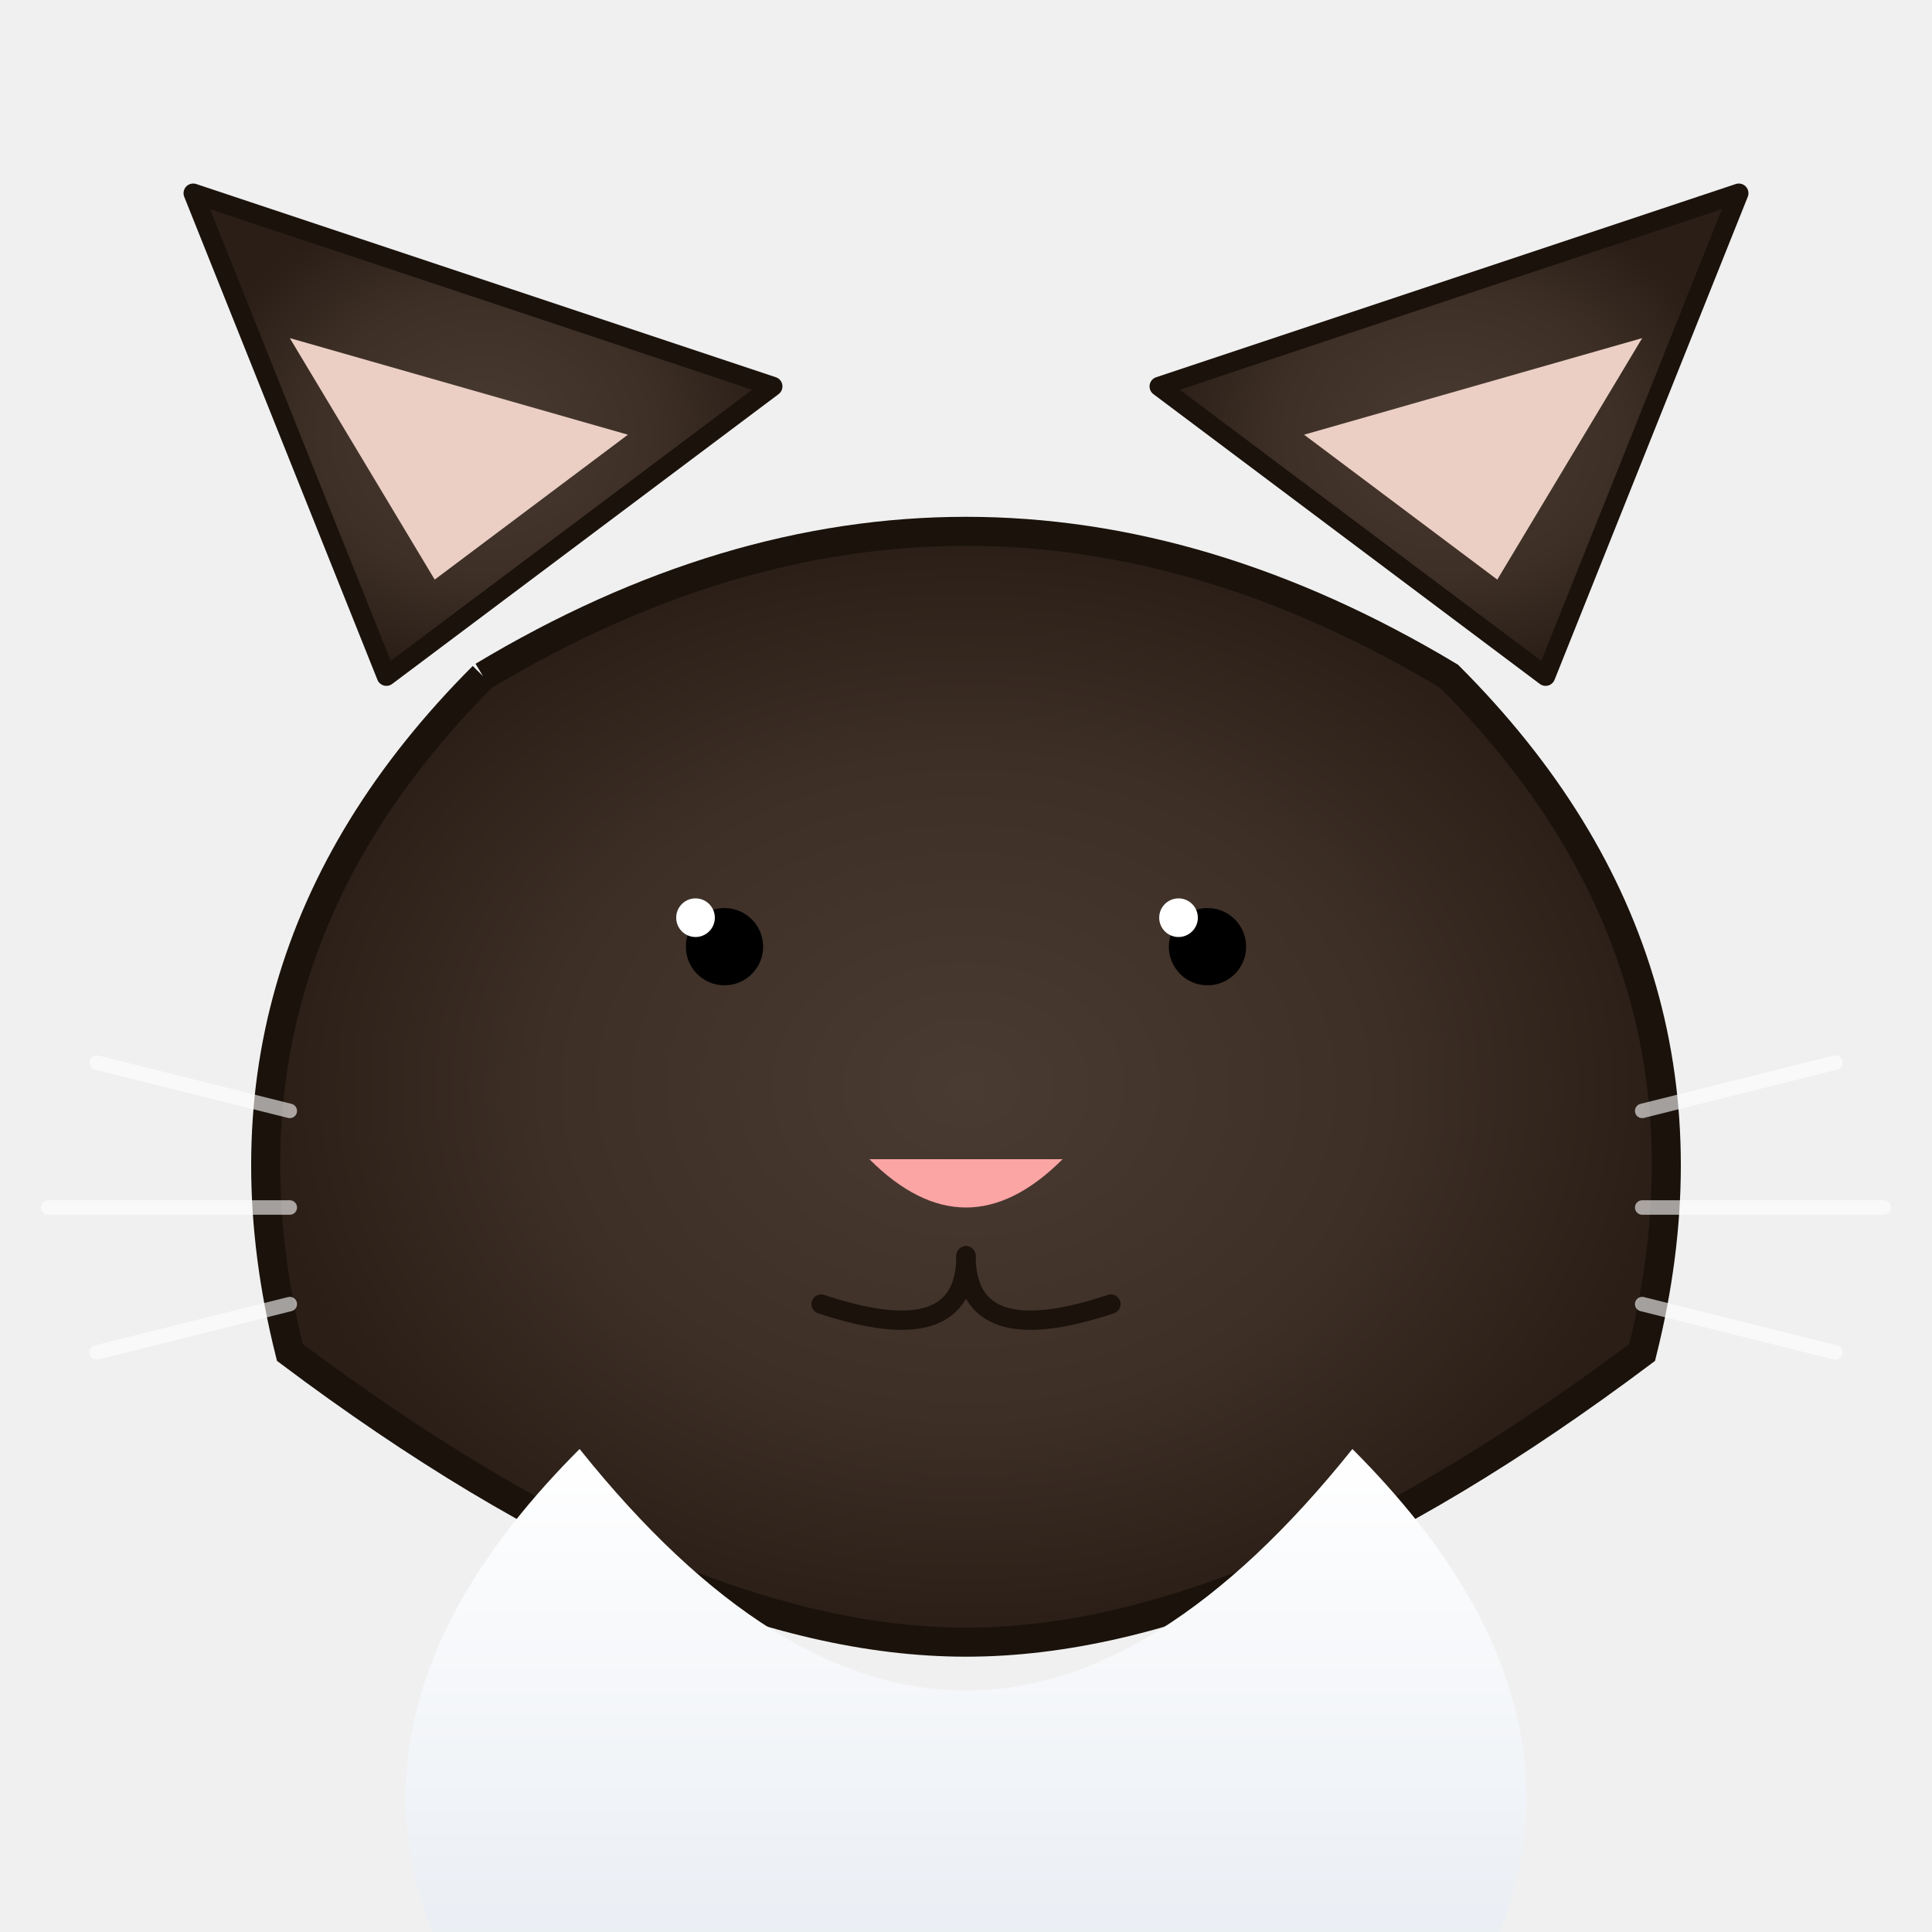
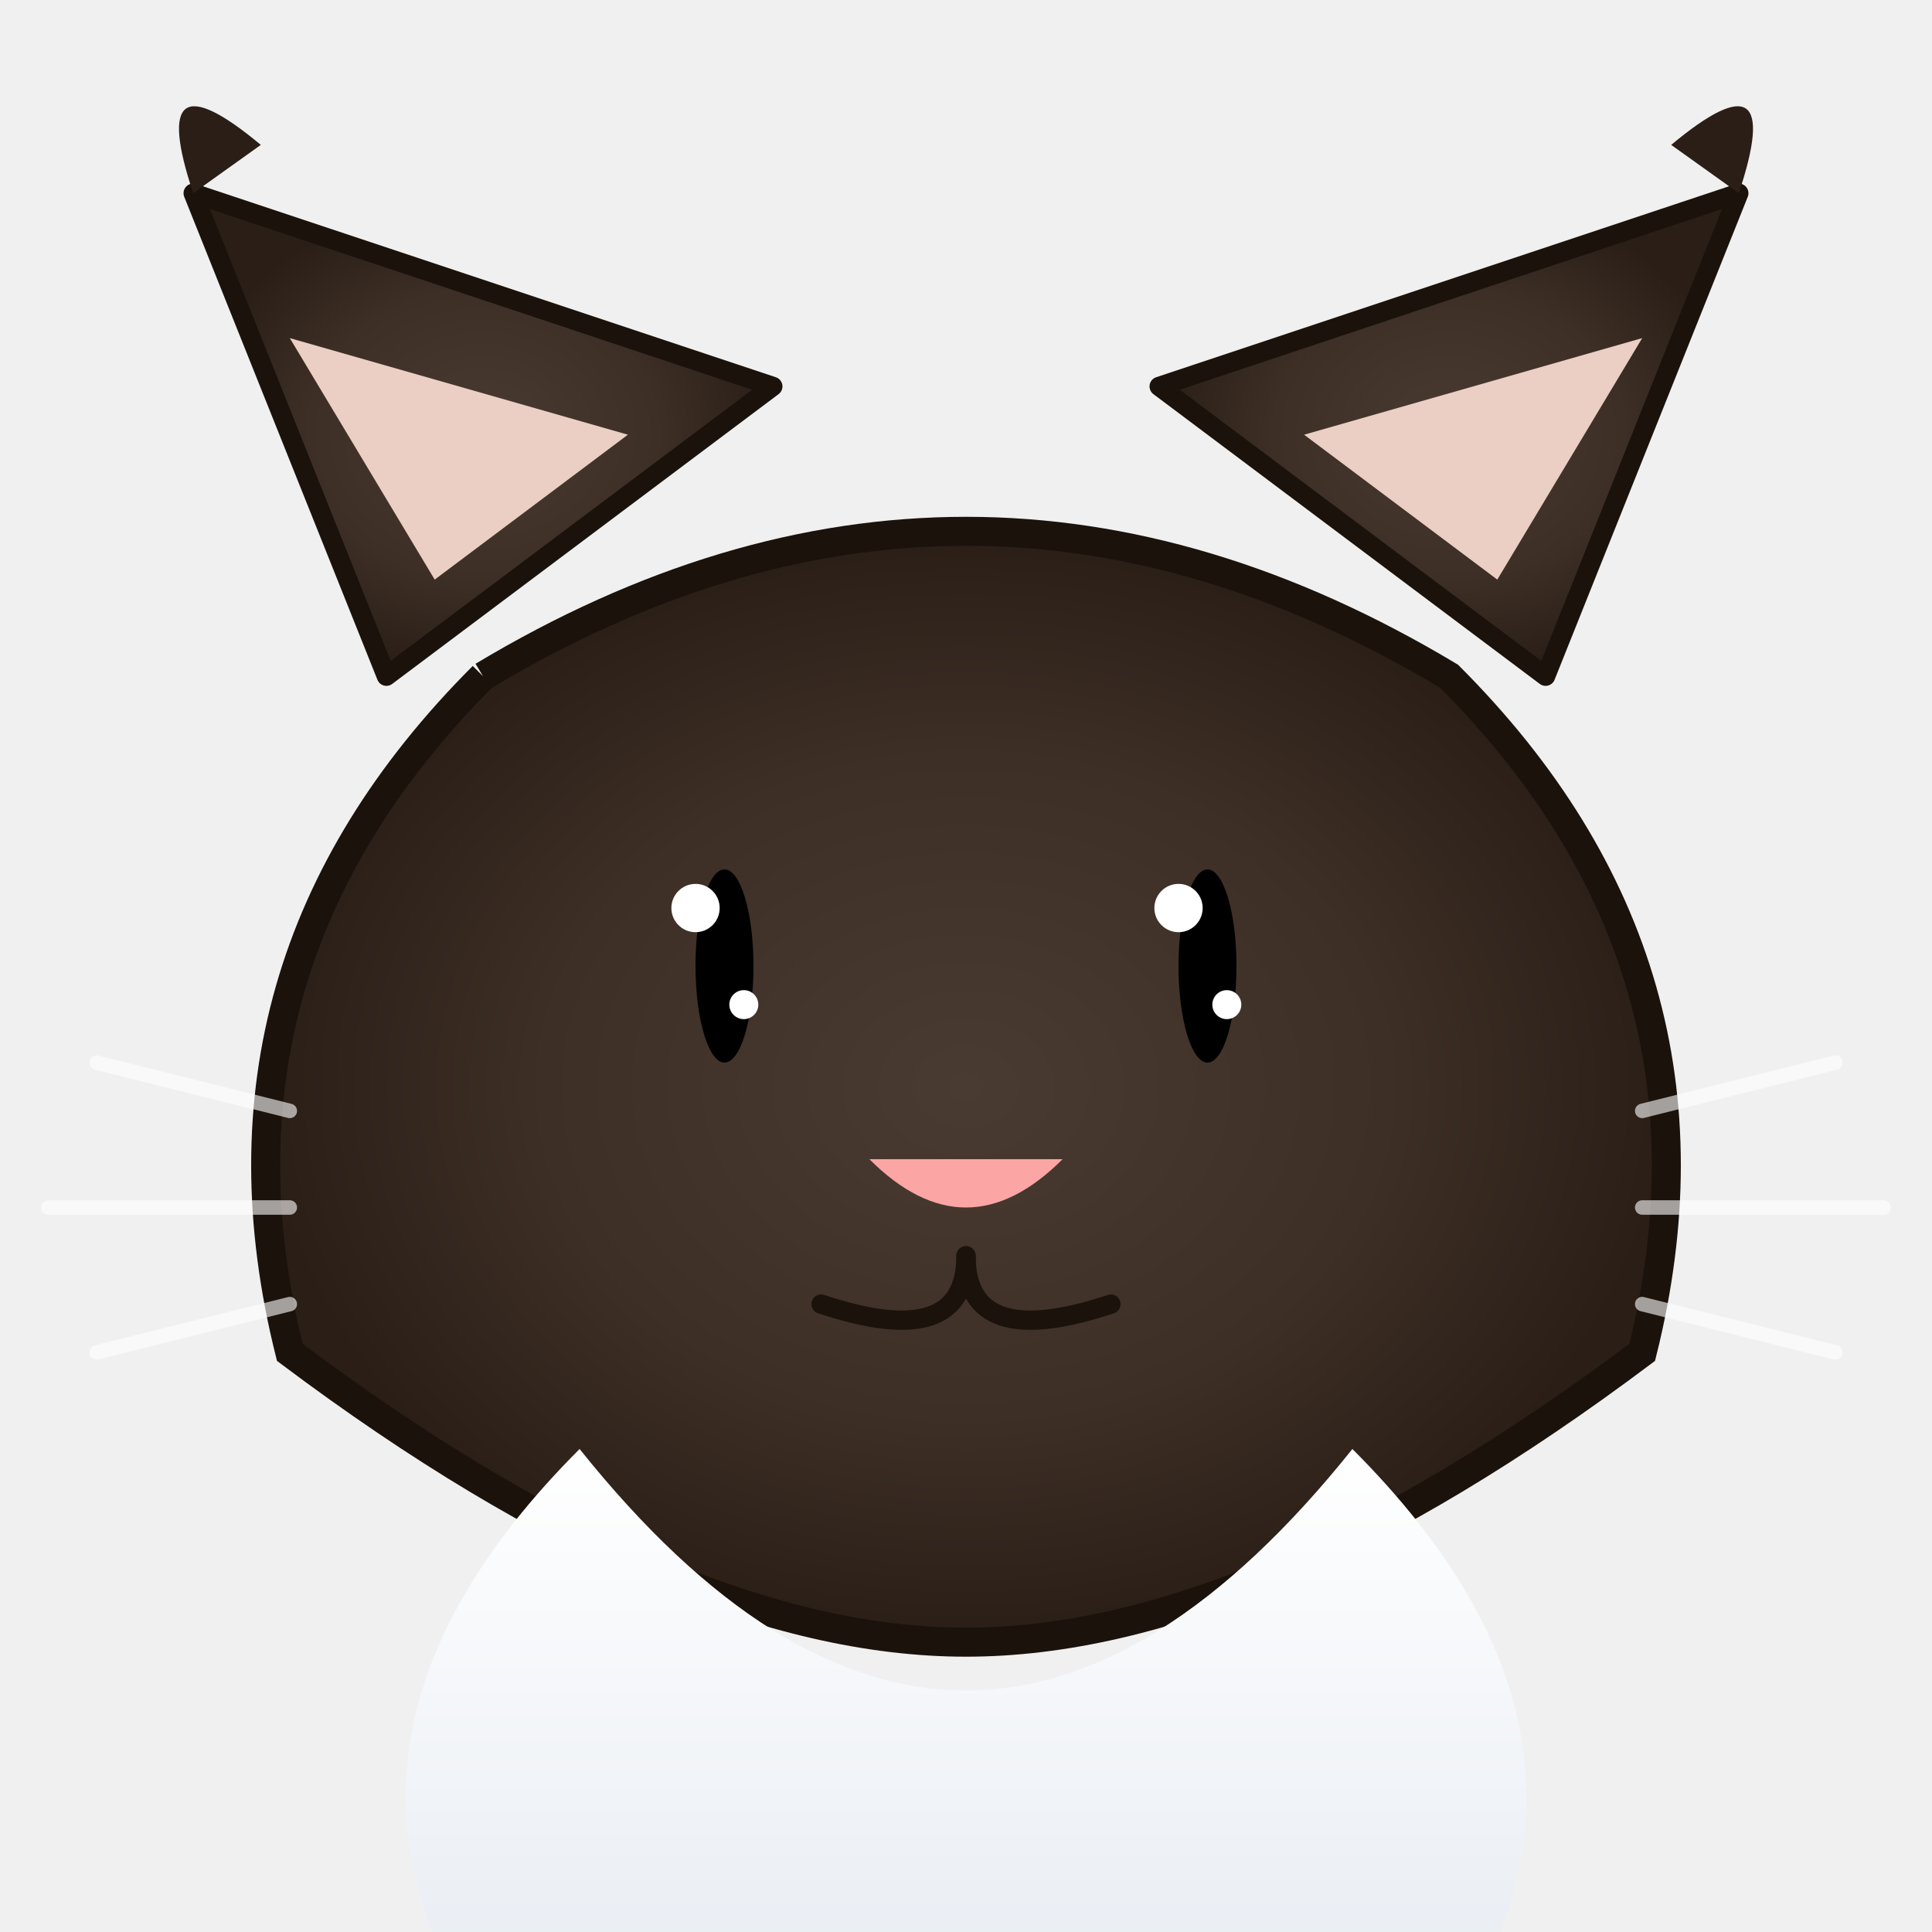
<svg xmlns="http://www.w3.org/2000/svg" viewBox="0 0 200 200" width="200" height="200">
  <defs>
    <radialGradient id="furGradient" cx="50%" cy="50%" r="50%">
      <stop offset="0%" stop-color="#4a3b32" />
      <stop offset="60%" stop-color="#3d2f26" />
      <stop offset="100%" stop-color="#2a1e16" />
    </radialGradient>
    <linearGradient id="bibGradient" x1="0%" y1="0%" x2="0%" y2="100%">
      <stop offset="0%" stop-color="#ffffff" />
      <stop offset="100%" stop-color="#e2e8f0" />
    </linearGradient>
  </defs>
  <g id="ollie-body">
    <g id="left-ear">
      <path d="M40 70 L20 20 L80 40 Z" fill="url(#furGradient)" stroke="#1a120b" stroke-width="2" stroke-linejoin="round" />
+       <path d="M20 20 Q15 5, 27 15 Z" fill="#2a1e16" />
      <path d="M45 60 L30 35 L65 45 Z" fill="#ebcfc4" />
      <animateTransform attributeName="transform" type="rotate" values="0 40 70; -5 40 70; 0 40 70" dur="4s" repeatCount="indefinite" additive="sum" />
    </g>
    <g id="right-ear">
      <path d="M160 70 L180 20 L120 40 Z" fill="url(#furGradient)" stroke="#1a120b" stroke-width="2" stroke-linejoin="round" />
+       <path d="M180 20 Q185 5, 173 15 Z" fill="#2a1e16" />
      <path d="M155 60 L170 35 L135 45 Z" fill="#ebcfc4" />
      <animateTransform attributeName="transform" type="rotate" values="0 160 70; 5 160 70; 0 160 70" dur="5s" repeatCount="indefinite" additive="sum" />
    </g>
    <path d="M50 70 Q20 100, 30 140 Q70 170, 100 170 Q130 170, 170 140 Q180 100, 150 70 Q100 40, 50 70" fill="url(#furGradient)" stroke="#1a120b" stroke-width="3" />
    <path d="M60 150 Q100 200, 140 150 Q170 180, 150 210 Q100 230, 50 210 Q30 180, 60 150" fill="url(#bibGradient)" />
    <g id="left-eye">
      <path fill="#facc15" stroke="#000" stroke-width="2">
-         <animate attributeName="d" values="M60 100 Q75 85, 90 100 Q75 110, 60 100;                          M60 100 Q75 98, 90 100 Q75 102, 60 100;                          M60 100 Q75 85, 90 100 Q75 110, 60 100" keyTimes="0; 0.05; 0.1" dur="4s" repeatCount="indefinite" />
+         <animate attributeName="d" values="M55 100 Q75 75, 95 100 Q75 125, 55 100;                          M55 100 Q75 98, 95 100 Q75 102, 55 100;                          M55 100 Q75 75, 95 100 Q75 125, 55 100" keyTimes="0; 0.05; 0.1" dur="4s" repeatCount="indefinite" />
      </path>
      <g>
-         <circle cx="75" cy="98" r="4" fill="#000" />
-         <circle cx="72" cy="95" r="2" fill="#fff" />
+         <ellipse cx="75" cy="100" rx="3" ry="10" fill="#000" />
+         <circle cx="72" cy="94" r="2.5" fill="#fff" />
+         <circle cx="77" cy="104" r="1.5" fill="#fff" />
        <animate attributeName="opacity" values="1; 0; 1" keyTimes="0; 0.05; 0.1" dur="4s" repeatCount="indefinite" />
      </g>
    </g>
    <g id="right-eye">
      <path fill="#4ade80" stroke="#000" stroke-width="2">
-         <animate attributeName="d" values="M110 100 Q125 85, 140 100 Q125 110, 110 100;                          M110 100 Q125 98, 140 100 Q125 102, 110 100;                          M110 100 Q125 85, 140 100 Q125 110, 110 100" keyTimes="0; 0.05; 0.1" dur="4s" repeatCount="indefinite" />
+         <animate attributeName="d" values="M105 100 Q125 75, 145 100 Q125 125, 105 100;                          M105 100 Q125 98, 145 100 Q125 102, 105 100;                          M105 100 Q125 75, 145 100 Q125 125, 105 100" keyTimes="0; 0.05; 0.1" dur="4s" repeatCount="indefinite" />
      </path>
      <g>
-         <circle cx="125" cy="98" r="4" fill="#000" />
-         <circle cx="122" cy="95" r="2" fill="#fff" />
+         <ellipse cx="125" cy="100" rx="3" ry="10" fill="#000" />
+         <circle cx="122" cy="94" r="2.5" fill="#fff" />
+         <circle cx="127" cy="104" r="1.5" fill="#fff" />
        <animate attributeName="opacity" values="1; 0; 1" keyTimes="0; 0.05; 0.1" dur="4s" repeatCount="indefinite" />
      </g>
    </g>
    <path d="M90 120 Q100 130, 110 120 Z" fill="#fca5a5" />
    <path d="M100 130 Q100 140, 85 135" fill="none" stroke="#1a120b" stroke-width="2" stroke-linecap="round" />
    <path d="M100 130 Q100 140, 115 135" fill="none" stroke="#1a120b" stroke-width="2" stroke-linecap="round" />
    <g opacity="0.6" stroke="#fff" stroke-width="1.5" stroke-linecap="round">
      <path d="M30 115 L10 110">
        <animate attributeName="d" values="M30 115 L10 110; M30 115 L10 115; M30 115 L10 110" dur="3.5s" repeatCount="indefinite" />
      </path>
      <path d="M30 125 L5 125">
        <animate attributeName="d" values="M30 125 L5 125; M30 125 L5 120; M30 125 L5 125" dur="3.5s" repeatCount="indefinite" />
      </path>
      <path d="M30 135 L10 140">
        <animate attributeName="d" values="M30 135 L10 140; M30 135 L10 135; M30 135 L10 140" dur="3.5s" repeatCount="indefinite" />
      </path>
      <path d="M170 115 L190 110">
        <animate attributeName="d" values="M170 115 L190 110; M170 115 L190 115; M170 115 L190 110" dur="3.8s" repeatCount="indefinite" />
      </path>
      <path d="M170 125 L195 125">
        <animate attributeName="d" values="M170 125 L195 125; M170 125 L195 120; M170 125 L195 125" dur="3.8s" repeatCount="indefinite" />
      </path>
      <path d="M170 135 L190 140">
        <animate attributeName="d" values="M170 135 L190 140; M170 135 L190 135; M170 135 L190 140" dur="3.8s" repeatCount="indefinite" />
      </path>
    </g>
  </g>
</svg>
